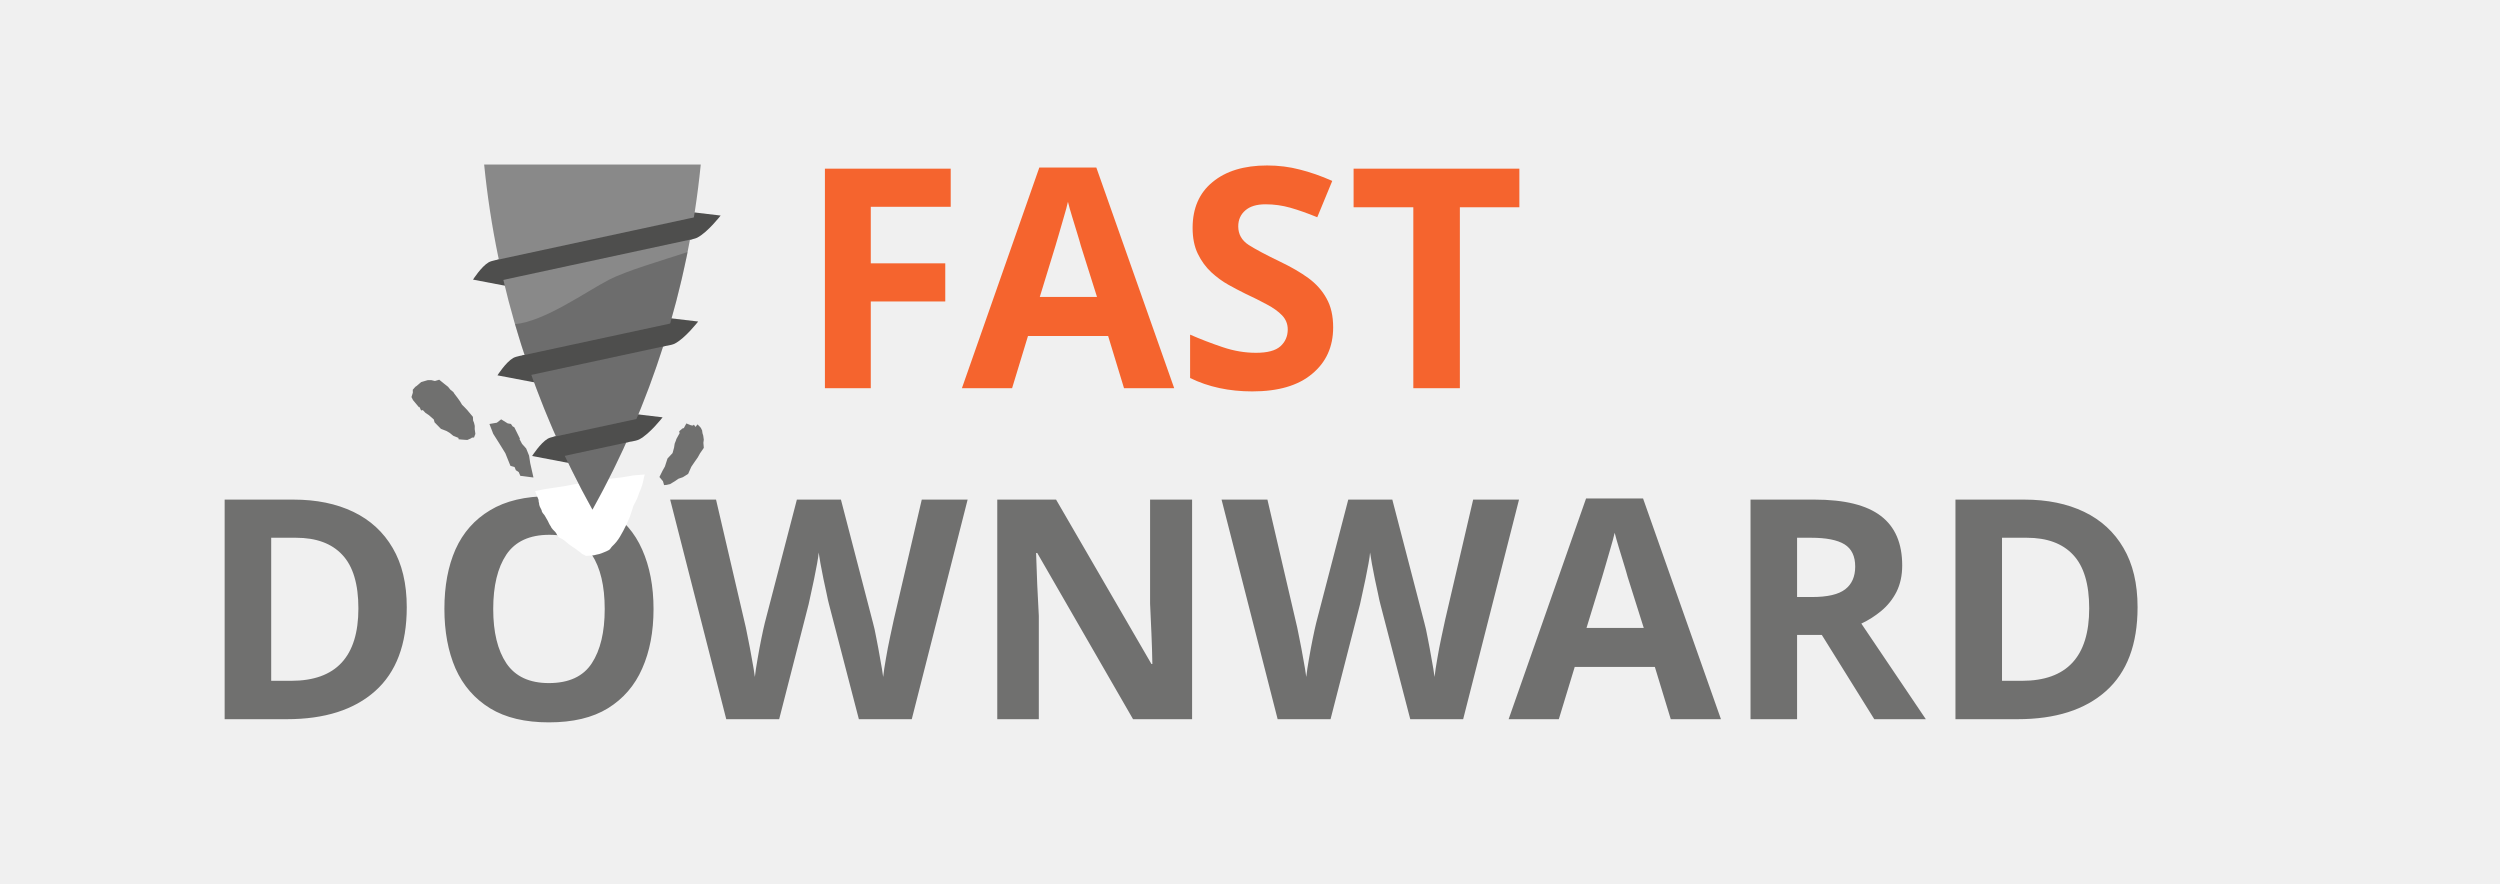
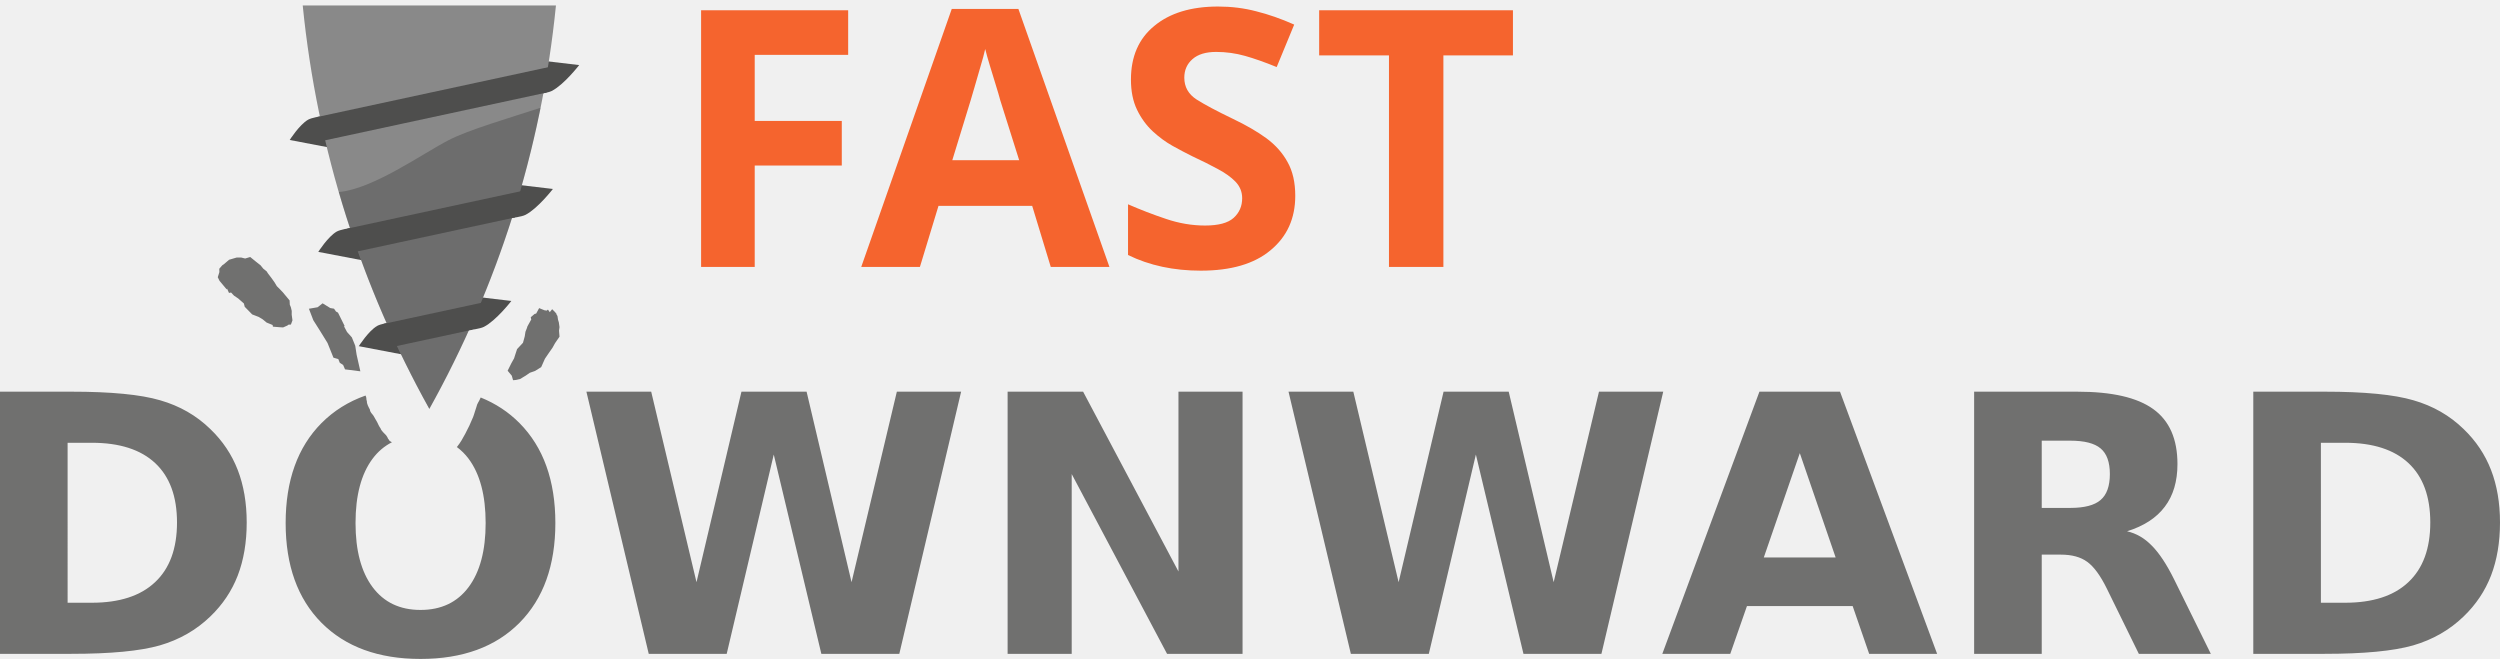
- <svg xmlns="http://www.w3.org/2000/svg" xmlns:ns1="http://www.openswatchbook.org/uri/2009/osb" width="172.026mm" height="60.788mm" viewBox="0 0 172.026 60.788" version="1.1" id="svg8">
+ <svg xmlns="http://www.w3.org/2000/svg" xmlns:ns1="http://www.openswatchbook.org/uri/2009/osb" width="147.15mm" height="38.785mm" viewBox="0 0 147.15 38.785" version="1.1" id="svg8">
  <defs id="defs2">
    <linearGradient id="linearGradient6846" ns1:paint="solid">
      <stop style="stop-color:#1f8fad;stop-opacity:1;" offset="0" id="stop6844" />
    </linearGradient>
    <clipPath clipPathUnits="userSpaceOnUse" id="clipPath7005">
      <path style="display:inline;opacity:0.974;fill:#000000;fill-opacity:1;stroke:#000000;stroke-width:0;stroke-linecap:round;stroke-linejoin:miter;stroke-miterlimit:4;stroke-dasharray:none;stroke-dashoffset:0;stroke-opacity:1;paint-order:stroke markers fill" d="m 60.645,167.56 c -2.857,-7.012 -4.718,-14.866 -5.327,-23.217 l 5.327,0.045 5.327,-0.045 c -0.609,8.351 -2.47,16.205 -5.327,23.217 z" id="path7007" transform="matrix(1.032463,0,0,1.032463,-1.968736,-5.062698)" />
    </clipPath>
  </defs>
-   <g id="layer5" style="display:inline" transform="translate(-40.59272,-133.0164)" />
-   <g id="layer2" style="display:inline" transform="translate(-40.59272,-133.0164)">
-     <text xml:space="preserve" style="font-style:normal;font-variant:normal;font-weight:bold;font-stretch:normal;font-size:21.167px;line-height:1.25;font-family:'Liberation Sans';-inkscape-font-specification:'Liberation Sans Bold';letter-spacing:0px;word-spacing:0px;display:inline;opacity:1;fill:#f5642e;fill-opacity:1;stroke:none;stroke-width:0.265;" x="95.45" y="159.728" id="text4850">
-       <tspan id="tspan4848" x="95.45" y="159.728" style="font-style:normal;font-variant:normal;font-weight:bold;font-stretch:normal;font-family:sans-serif;-inkscape-font-specification:'sans-serif Bold';letter-spacing:0.132px;fill:#f5642e;fill-opacity:1;stroke-width:0.265;">FAST</tspan>
+   <g id="layer2" style="display:inline" transform="translate(-56.08893,-144.018)">
+     <text xml:space="preserve" style="font-style:normal;font-variant:normal;font-weight:bold;font-stretch:normal;font-size:21.167px;line-height:1.25;font-family:'Liberation Sans';-inkscape-font-specification:'Liberation Sans Bold';letter-spacing:0px;word-spacing:0px;display:inline;opacity:1;fill:#f5642e;fill-opacity:1;stroke:none;stroke-width:0.265" x="95.45" y="159.728" id="text4850">
+       <tspan id="tspan4848" x="95.45" y="159.728" style="font-style:normal;font-variant:normal;font-weight:bold;font-stretch:normal;font-family:sans-serif;-inkscape-font-specification:'sans-serif Bold';letter-spacing:0.132px;fill:#f5642e;fill-opacity:1;stroke-width:0.265">FAST</tspan>
    </text>
-     <text xml:space="preserve" style="font-style:normal;font-variant:normal;font-weight:bold;font-stretch:normal;font-size:21.167px;line-height:1.25;font-family:sans-serif;-inkscape-font-specification:'sans-serif Bold';letter-spacing:0px;word-spacing:0px;display:inline;opacity:1;fill:#70706f;fill-opacity:1;stroke:none;stroke-width:0.265;" x="54.146" y="182.503" id="text4850-7">
-       <tspan id="tspan4848-5" x="54.146" y="182.503" style="font-style:normal;font-variant:normal;font-weight:bold;font-stretch:normal;font-family:sans-serif;-inkscape-font-specification:'sans-serif Bold';letter-spacing:0.132px;fill:#70706f;fill-opacity:1;stroke-width:0.265;">DOWNWARD</tspan>
-     </text>
+     <path style="font-style:normal;font-variant:normal;font-weight:bold;font-stretch:normal;font-size:21.167px;line-height:1.25;font-family:sans-serif;-inkscape-font-specification:'sans-serif Bold';letter-spacing:0px;word-spacing:0px;display:inline;opacity:1;fill:#70706f;fill-opacity:1;stroke:none;stroke-width:1" d="m 58.568,128.715 v 58.32 h 15.859 c 8.75,0 15.313,-0.625 19.688,-1.875 4.375,-1.276 8.125,-3.424 11.25,-6.445 2.734,-2.63 4.766,-5.664 6.094,-9.102 1.328,-3.464 1.992,-7.396 1.992,-11.797 0,-4.349 -0.664,-8.242 -1.992,-11.68 -1.328,-3.438 -3.359,-6.471 -6.094,-9.102 -3.099,-3.021 -6.823,-5.156 -11.172,-6.406 -4.323,-1.276 -10.911,-1.914 -19.766,-1.914 z m 130.453,0 13.867,58.32 h 17.344 l 10.469,-44.336 10.586,44.336 h 17.344 l 13.75,-58.32 h -14.297 l -10.078,42.383 -10,-42.383 h -14.492 l -10,42.383 -10.078,-42.383 z m 93.703,0 v 58.32 h 14.258 v -40 l 21.211,40 h 16.797 v -58.32 h -14.258 v 40 l -21.211,-40 z m 62.492,0 13.867,58.32 h 17.344 l 10.469,-44.336 10.586,44.336 h 17.344 l 13.75,-58.32 H 414.279 l -10.078,42.383 -10,-42.383 h -14.492 l -10,42.383 -10.078,-42.383 z m 104.758,0 -21.602,58.32 h 15.117 l 3.711,-10.625 h 23.516 l 3.672,10.625 h 15.117 L 467.904,128.715 Z m 47.766,0 v 58.32 h 15.039 v -22.07 h 4.258 c 2.448,0 4.401,0.534 5.859,1.602 1.484,1.068 2.943,3.06 4.375,5.977 l 7.109,14.492 h 16.016 l -8.164,-16.562 c -1.667,-3.359 -3.32,-5.859 -4.961,-7.5 -1.615,-1.667 -3.451,-2.734 -5.508,-3.203 3.75,-1.172 6.549,-2.995 8.398,-5.469 1.875,-2.474 2.812,-5.638 2.812,-9.492 0,-5.573 -1.797,-9.648 -5.391,-12.227 -3.568,-2.578 -9.193,-3.867 -16.875,-3.867 z m 62.102,0 v 58.32 h 15.859 c 8.75,0 15.312,-0.625 19.688,-1.875 4.375,-1.276 8.125,-3.424 11.25,-6.445 2.734,-2.63 4.766,-5.664 6.094,-9.102 1.328,-3.464 1.992,-7.396 1.992,-11.797 0,-4.349 -0.664,-8.242 -1.992,-11.68 -1.328,-3.438 -3.359,-6.471 -6.094,-9.102 -3.099,-3.021 -6.823,-5.156 -11.172,-6.406 -4.323,-1.276 -10.911,-1.914 -19.766,-1.914 z m -419.951,0.857 c -3.796,1.34 -7.067,3.382 -9.807,6.135 -5.312,5.365 -7.969,12.773 -7.969,22.227 0,9.427 2.656,16.823 7.969,22.188 5.339,5.365 12.682,8.047 22.031,8.047 9.375,0 16.719,-2.682 22.031,-8.047 5.312,-5.365 7.969,-12.76 7.969,-22.188 0,-9.453 -2.656,-16.862 -7.969,-22.227 -2.447,-2.471 -5.331,-4.366 -8.641,-5.699 -0.044,0.087 -0.076,0.183 -0.125,0.268 -0.251,0.669 -0.665,1.014 -0.836,1.867 -0.262,0.686 -0.447,1.521 -0.719,2.197 -0.275,0.656 -0.555,1.319 -0.84,1.924 -0.293,0.625 -0.654,1.246 -0.898,1.783 -0.298,0.548 -0.562,1.019 -0.855,1.523 -0.309,0.476 -0.58,0.925 -0.934,1.344 -0.032,0.039 -0.067,0.074 -0.1,0.113 0.966,0.718 1.847,1.575 2.619,2.609 2.526,3.385 3.789,8.151 3.789,14.297 0,6.12 -1.263,10.872 -3.789,14.258 -2.526,3.385 -6.094,5.078 -10.703,5.078 -4.583,0 -8.138,-1.693 -10.664,-5.078 -2.526,-3.385 -3.789,-8.138 -3.789,-14.258 0,-6.146 1.263,-10.911 3.789,-14.297 1.201,-1.61 2.643,-2.824 4.309,-3.668 -0.328,-0.159 -0.629,-0.332 -0.709,-0.615 -0.282,-0.254 -0.128,-0.336 -0.592,-0.945 -0.37,-0.393 -1.077,-1.001 -1.236,-1.541 -0.321,-0.416 -0.509,-0.891 -0.762,-1.402 -0.288,-0.426 -0.466,-0.862 -0.793,-1.383 -0.263,-0.435 -0.735,-0.679 -0.82,-1.406 -0.282,-0.521 -0.696,-1.257 -0.664,-1.857 -0.199,-0.397 0.011,-0.638 -0.293,-1.246 z m 372.889,10.041 h 6.328 c 3.151,0 5.404,0.573 6.758,1.719 1.38,1.146 2.07,3.047 2.07,5.703 0,2.682 -0.69,4.609 -2.07,5.781 -1.354,1.172 -3.607,1.758 -6.758,1.758 h -6.328 z m -439.172,0.469 h 5.391 c 6.172,0 10.872,1.51 14.102,4.531 3.229,3.021 4.844,7.422 4.844,13.203 0,5.807 -1.628,10.234 -4.883,13.281 -3.229,3.047 -7.917,4.57 -14.062,4.57 h -5.391 z m 501.273,0 h 5.391 c 6.172,0 10.872,1.51 14.102,4.531 3.229,3.021 4.844,7.422 4.844,13.203 0,5.807 -1.628,10.234 -4.883,13.281 -3.229,3.047 -7.917,4.57 -14.062,4.57 h -5.391 z m -115.922,2.305 7.969,23.203 h -15.977 z" transform="matrix(0.2645833,0,0,0.2645833,40.59272,133.0164)" id="text4850-7" />
  </g>
-   <g id="layer7" style="display:none" transform="translate(-40.59272,-133.0164)">
-     <path style="display:inline;fill:#ffffff;stroke:none;stroke-width:0.265px;stroke-linecap:butt;stroke-linejoin:miter;stroke-opacity:1" d="m 56.929,165.578 c 0.066,0.126 0.119,0.316 0.186,0.441 0.098,0.166 0.03,0.223 0.086,0.326 -0.008,0.148 0.101,0.33 0.176,0.458 0.023,0.179 0.147,0.24 0.217,0.347 0.087,0.128 0.134,0.236 0.21,0.341 0.067,0.126 0.117,0.243 0.201,0.346 0.042,0.133 0.229,0.283 0.327,0.38 0.123,0.15 0.082,0.17 0.157,0.233 0.035,0.115 0.226,0.156 0.351,0.229 0.104,0.061 0.193,0.136 0.287,0.213 0.094,0.078 0.203,0.147 0.303,0.214 0.109,0.062 0.192,0.127 0.293,0.182 0.099,0.057 0.193,0.159 0.301,0.203 0.09,0.096 0.181,0.153 0.292,0.18 0.085,0.104 0.209,0.049 0.334,0.054 0.087,0.007 0.235,-0.018 0.363,-0.036 0.094,-0.032 0.226,-0.042 0.338,-0.073 0.106,-0.031 0.21,-0.064 0.31,-0.107 0.106,-0.042 0.26,-0.093 0.356,-0.152 0.101,-0.062 0.137,-0.165 0.228,-0.244 0.093,-0.081 0.191,-0.176 0.279,-0.277 0.094,-0.103 0.165,-0.214 0.247,-0.332 0.078,-0.124 0.147,-0.24 0.226,-0.375 0.065,-0.132 0.16,-0.286 0.238,-0.44 0.075,-0.149 0.15,-0.313 0.222,-0.475 0.072,-0.167 0.121,-0.373 0.19,-0.542 0.045,-0.21 0.155,-0.295 0.221,-0.46 0.095,-0.153 0.151,-0.319 0.221,-0.511 0.076,-0.139 0.167,-0.364 0.233,-0.575 0.06,-0.195 0.089,-0.427 0.151,-0.611 l -0.77,0.059 -0.807,0.127 -0.733,0.082 -0.756,0.097 -0.713,0.111 -0.774,0.099 -0.832,0.153 -0.697,0.101 -0.747,0.105 z" id="path4870" transform="matrix(1,0,0,1.073007,0,-12.0521)" />
-     <g id="g5320" style="fill:#00656d;fill-opacity:1;stroke:#00656d;stroke-opacity:1">
-       <path id="path4936-0" d="m 43.575,157.631 0.195,0.268 -0.006,0.126 0.165,0.27 0.209,0.139 0.137,0.128 0.115,0.146 0.255,0.176 -0.003,0.031 0.145,0.049 0.111,0.035 0.146,-0.016 0.072,-0.025 0.057,0.012 0.036,-0.039 0.031,-0.17 0.043,-0.116 0.007,-0.102 -0.012,-0.107 0.035,-0.119 -0.091,-0.182 -0.049,-0.1 -0.083,-0.141 -0.084,-0.132 -0.047,-0.161 -0.065,-0.165 -0.09,-0.207 -0.019,-0.059 -0.095,-0.118 -0.069,-0.143 -0.133,-0.163 -0.125,-0.159 -0.182,-0.001 -0.162,-0.083 -0.14,-0.037 -0.104,-0.002 -0.179,-0.001 -0.24,0.09 -0.063,0.016 -0.098,0.053 -0.027,0.086 -0.1,0.126 0.012,0.061 0.092,0.184 0.076,-0.069 0.047,0.303 0.05,0.004 0.106,0.182 z" style="display:inline;fill:#00656d;fill-opacity:1;stroke:#00656d;stroke-width:0.265px;stroke-linecap:butt;stroke-linejoin:miter;stroke-opacity:1" transform="matrix(1.386253,-0.4162612,0.4853051,1.616186,-85.59028,-74.8195)" />
-       <path transform="matrix(1.595183,-0.6081589,0.7090323,1.859771,-116.3889,-104.4514)" d="m 43.603,157.912 -0.161,0.188 -0.271,0.114 -0.133,0.141 -0.066,0.072 -0.154,0.11 -0.134,0.106 0.057,0.142 -0.126,0.006 0.089,0.022 0.118,0.014 0.206,-0.032 0.174,-0.037 0.193,0.005 0.196,-0.033 0.204,-0.176 0.209,-0.125 0.174,-0.101 0.143,-0.103 0.183,-0.108 0.047,-0.138 0.057,-0.09 0.029,-0.108 0.006,-0.082 0.023,-0.089 -0.015,-0.075 -0.054,-0.103 0.015,0.031 -0.083,0.025 -0.041,-0.006 -0.103,-0.048 -0.08,-0.064 -0.121,0.089 -0.08,-0.008 -0.062,0.019 -0.009,0.05 -0.07,0.042 -0.168,0.122 -0.027,0.031 -0.089,0.083 z" id="path4936-0-5" style="display:inline;fill:#00656d;fill-opacity:1;stroke:#00656d;stroke-width:0.265px;stroke-linecap:butt;stroke-linejoin:miter;stroke-opacity:1" />
-       <path transform="matrix(2.374493,-0.01053693,0.2986673,2.150857,-104.0956,-174.6494)" id="path5724" d="m 47.844,156.725 0.07,0.217 -0.019,0.01 0.099,0.28 0.097,0.142 0.046,0.191 0.003,0.234 0.023,0.294 -0.122,-0.018 -0.021,-0.08 -0.074,-0.058 -0.039,-0.166 -0.036,-0.077 -0.02,0.093 -0.051,-0.017 -0.082,-0.344 -0.147,-0.34 -0.126,-0.282 -0.037,-0.167 0.116,-0.021 0.084,-0.065 0.117,0.088 0.057,0.011 0.025,0.05 z" style="display:inline;fill:#00656d;fill-opacity:1;stroke:#00656d;stroke-width:0.265px;stroke-linecap:butt;stroke-linejoin:miter;stroke-opacity:1" />
-     </g>
-   </g>
-   <g transform="translate(-40.59272,-133.0164)" style="display:inline" id="g54921">
-     <path transform="matrix(1,0,0,1.073007,20.48275,-10.86079)" id="path54911" d="m 56.929,165.578 c 0.066,0.126 0.119,0.316 0.186,0.441 0.098,0.166 0.03,0.223 0.086,0.326 -0.008,0.148 0.101,0.33 0.176,0.458 0.023,0.179 0.147,0.24 0.217,0.347 0.087,0.128 0.134,0.236 0.21,0.341 0.067,0.126 0.117,0.243 0.201,0.346 0.042,0.133 0.229,0.283 0.327,0.38 0.123,0.15 0.082,0.17 0.157,0.233 0.035,0.115 0.226,0.156 0.351,0.229 0.104,0.061 0.193,0.136 0.287,0.213 0.094,0.078 0.203,0.147 0.303,0.214 0.109,0.062 0.192,0.127 0.293,0.182 0.099,0.057 0.193,0.159 0.301,0.203 0.09,0.096 0.181,0.153 0.292,0.18 0.085,0.104 0.209,0.049 0.334,0.054 0.087,0.007 0.235,-0.018 0.363,-0.036 0.094,-0.032 0.226,-0.042 0.338,-0.073 0.106,-0.031 0.21,-0.064 0.31,-0.107 0.106,-0.042 0.26,-0.093 0.356,-0.152 0.101,-0.062 0.137,-0.165 0.228,-0.244 0.093,-0.081 0.191,-0.176 0.279,-0.277 0.094,-0.103 0.165,-0.214 0.247,-0.332 0.078,-0.124 0.147,-0.24 0.226,-0.375 0.065,-0.132 0.16,-0.286 0.238,-0.44 0.075,-0.149 0.15,-0.313 0.222,-0.475 0.072,-0.167 0.121,-0.373 0.19,-0.542 0.045,-0.21 0.155,-0.295 0.221,-0.46 0.095,-0.153 0.151,-0.319 0.221,-0.511 0.076,-0.139 0.167,-0.364 0.233,-0.575 0.06,-0.195 0.089,-0.427 0.151,-0.611 l -0.77,0.059 -0.807,0.127 -0.733,0.082 -0.756,0.097 -0.713,0.111 -0.774,0.099 -0.832,0.153 -0.697,0.101 -0.747,0.105 z" style="display:inline;opacity:1;fill:#ffffff;stroke:none;stroke-width:0.265px;stroke-linecap:butt;stroke-linejoin:miter;stroke-opacity:1" />
+   <g transform="translate(-56.08893,-144.018)" style="display:inline" id="g54921">
    <g id="g14134" style="fill:#70706f;fill-opacity:1;stroke:#70706f;stroke-opacity:1">
      <path style="display:inline;opacity:1;fill:#70706f;fill-opacity:1;stroke:#70706f;stroke-width:0.265px;stroke-linecap:butt;stroke-linejoin:miter;stroke-opacity:1" id="path54913" d="m 43.575,157.631 0.195,0.268 -0.006,0.126 0.165,0.27 0.209,0.139 0.137,0.128 0.115,0.146 0.255,0.176 -0.004,0.031 0.145,0.049 0.111,0.035 0.146,-0.016 0.072,-0.025 0.057,0.012 0.035,-0.04 0.031,-0.171 0.043,-0.117 0.007,-0.103 -0.013,-0.109 0.035,-0.121 -0.092,-0.184 -0.05,-0.102 -0.084,-0.142 -0.084,-0.132 -0.047,-0.161 -0.065,-0.165 -0.09,-0.206 -0.018,-0.057 -0.094,-0.116 -0.068,-0.142 -0.132,-0.162 -0.125,-0.157 -0.181,-1e-5 -0.162,-0.082 -0.14,-0.036 -0.104,-9.3e-4 -0.179,-5.6e-4 -0.24,0.091 -0.063,0.016 -0.098,0.053 -0.027,0.086 -0.1,0.126 0.012,0.061 0.092,0.184 0.076,-0.069 0.047,0.303 0.05,0.004 0.106,0.182 z" transform="matrix(1.386253,-0.4162612,0.4853051,1.616186,-66.69503,-75.21569)" />
      <path style="display:inline;opacity:1;fill:#70706f;fill-opacity:1;stroke:#70706f;stroke-width:0.265px;stroke-linecap:butt;stroke-linejoin:miter;stroke-opacity:1" id="path54915" d="m 43.603,157.912 -0.161,0.188 -0.271,0.114 -0.133,0.141 -0.066,0.072 -0.154,0.11 -0.134,0.106 0.057,0.142 -0.126,0.006 0.089,0.022 0.118,0.014 0.206,-0.032 0.174,-0.037 0.193,0.005 0.196,-0.033 0.204,-0.176 0.209,-0.125 0.174,-0.101 0.143,-0.103 0.183,-0.108 0.047,-0.139 0.057,-0.09 0.029,-0.108 0.006,-0.082 0.023,-0.089 -0.015,-0.075 -0.054,-0.103 0.015,0.031 -0.083,0.025 -0.041,-0.006 -0.103,-0.048 -0.08,-0.064 -0.121,0.089 -0.08,-0.008 -0.062,0.019 -0.009,0.05 -0.07,0.042 -0.168,0.122 -0.027,0.031 -0.089,0.083 z" transform="matrix(1.595183,-0.6081589,0.7090323,1.859771,-94.3186,-103.2601)" />
      <path style="display:inline;opacity:1;fill:#70706f;fill-opacity:1;stroke:#70706f;stroke-width:0.265px;stroke-linecap:butt;stroke-linejoin:miter;stroke-opacity:1" d="m 47.844,156.725 0.07,0.217 -0.019,0.01 0.099,0.28 0.097,0.142 0.046,0.191 0.003,0.234 0.023,0.294 -0.122,-0.018 -0.021,-0.08 -0.074,-0.058 -0.039,-0.166 -0.036,-0.077 -0.02,0.093 -0.051,-0.017 -0.082,-0.344 -0.147,-0.34 -0.126,-0.282 -0.037,-0.167 0.116,-0.021 0.084,-0.065 0.117,0.088 0.057,0.011 0.025,0.05 z" id="path54917" transform="matrix(2.374493,-0.01053693,0.2986672,2.150857,-84.67122,-173.9872)" />
    </g>
  </g>
-   <g id="layer3" style="display:none" transform="translate(-40.59272,-133.0164)">
-     <path style="opacity:0.974;fill:#1f8fad;fill-opacity:1;stroke:#000000;stroke-width:0;stroke-linecap:round;stroke-linejoin:miter;stroke-miterlimit:4;stroke-dasharray:none;stroke-dashoffset:0;stroke-opacity:1;paint-order:stroke markers fill" d="m 60.645,167.56 c -2.857,-7.012 -4.718,-14.866 -5.327,-23.217 l 5.327,0.045 5.327,-0.045 c -0.609,8.351 -2.47,16.205 -5.327,23.217 z" id="path10435" />
-     <path style="display:inline;opacity:0.974;fill:#1f8fad;fill-opacity:1;stroke:#000000;stroke-width:0;stroke-linecap:round;stroke-linejoin:miter;stroke-miterlimit:4;stroke-dasharray:none;stroke-dashoffset:0;stroke-opacity:1;paint-order:stroke markers fill" d="m 60.645,167.56 c -2.857,-7.012 -4.718,-14.866 -5.327,-23.217 l 5.327,0.045 5.327,-0.045 c -0.609,8.351 -2.47,16.205 -5.327,23.217 z" id="path10435-6" />
-   </g>
-   <g id="layer6" style="display:none" transform="translate(-40.59272,-133.0164)">
-     <circle style="opacity:1;fill:#595957;fill-opacity:1;stroke:none;stroke-width:11.962;stroke-linecap:butt;stroke-linejoin:miter;stroke-miterlimit:4;stroke-dasharray:none;stroke-dashoffset:0;stroke-opacity:1;paint-order:stroke markers fill" id="path13899" cx="56.556" cy="151.844" r="1.25" />
-     <circle style="opacity:1;fill:#595957;fill-opacity:1;stroke:none;stroke-width:3.165;stroke-linecap:butt;stroke-linejoin:miter;stroke-miterlimit:4;stroke-dasharray:none;stroke-dashoffset:0;stroke-opacity:1;paint-order:stroke markers fill" id="path13899-7" cx="65.3" cy="148.148" r="1.25" />
-     <circle style="display:inline;opacity:1;fill:#595957;fill-opacity:1;stroke:none;stroke-width:11.962;stroke-linecap:butt;stroke-linejoin:miter;stroke-miterlimit:4;stroke-dasharray:none;stroke-dashoffset:0;stroke-opacity:1;paint-order:stroke markers fill" id="path13899-4" cx="57.687" cy="158.328" r="1.25" />
-     <circle style="display:inline;opacity:1;fill:#595957;fill-opacity:1;stroke:none;stroke-width:3.165;stroke-linecap:butt;stroke-linejoin:miter;stroke-miterlimit:4;stroke-dasharray:none;stroke-dashoffset:0;stroke-opacity:1;paint-order:stroke markers fill" id="path13899-7-2" cx="62.38" cy="161.765" r="1.25" />
-     <circle style="display:inline;opacity:1;fill:#595957;fill-opacity:1;stroke:none;stroke-width:3.165;stroke-linecap:butt;stroke-linejoin:miter;stroke-miterlimit:4;stroke-dasharray:none;stroke-dashoffset:0;stroke-opacity:1;paint-order:stroke markers fill" id="path13899-7-9" cx="64.195" cy="155.29" r="1.25" />
-     <circle style="display:inline;opacity:1;fill:#595957;fill-opacity:1;stroke:none;stroke-width:3.165;stroke-linecap:butt;stroke-linejoin:miter;stroke-miterlimit:4;stroke-dasharray:none;stroke-dashoffset:0;stroke-opacity:1;paint-order:stroke markers fill" id="path13899-7-0" cx="59.4" cy="163.731" r="1.25" />
-     <path style="display:inline;opacity:1;fill:#898989;fill-opacity:1;stroke:none;stroke-width:0;stroke-linecap:round;stroke-linejoin:miter;stroke-miterlimit:4;stroke-dasharray:none;stroke-dashoffset:0;stroke-opacity:1;paint-order:stroke markers fill" d="m 60.645,167.56 c -2.857,-7.012 -4.718,-14.866 -5.327,-23.217 l 5.327,0.045 5.327,-0.045 c -0.609,8.351 -2.47,16.205 -5.327,23.217 z" id="path10435-6-0" />
-     <g id="g7003" clip-path="url(#clipPath7005)">
-       <path transform="matrix(0.7894043,0,0,0.7629358,13.0952,41.72163)" id="path13920-8" d="m 55.675,152.341 c 3.49,-1.065 6.979,-2.13 10.469,-3.195" style="display:inline;fill:none;fill-opacity:1;stroke:#595957;stroke-width:1.804;stroke-linecap:butt;stroke-linejoin:miter;stroke-miterlimit:4;stroke-dasharray:none;stroke-opacity:1" />
-       <path transform="matrix(1.095168,0,0,1.058447,-6.571827,3.414952)" id="path13920-1" d="m 55.675,152.341 c 3.49,-1.065 6.979,-2.13 10.469,-3.195" style="display:inline;fill:none;fill-opacity:1;stroke:#595957;stroke-width:1.3;stroke-linecap:butt;stroke-linejoin:miter;stroke-miterlimit:4;stroke-dasharray:none;stroke-opacity:1" />
-       <path clip-path="none" transform="matrix(1.008193,0,0,0.9743881,-0.4948626,3.128751)" id="path13920" d="m 55.675,152.341 c 3.49,-1.065 6.979,-2.13 10.469,-3.195" style="fill:none;fill-opacity:1;stroke:#595957;stroke-width:1.413;stroke-linecap:butt;stroke-linejoin:miter;stroke-miterlimit:4;stroke-dasharray:none;stroke-opacity:1" />
-     </g>
-   </g>
-   <g transform="translate(-40.59272,-133.0164)" style="display:inline;opacity:1" id="g6477">
+   <g transform="translate(-56.08893,-144.018)" style="display:inline;opacity:1" id="g6477">
    <g id="g14127" transform="translate(18.93504)">
      <path id="rect8623" d="m 69.192,147.606 2.053,0.242 c 0,0 -0.894,1.158 -1.617,1.525 -0.234,0.118 -0.815,0.185 -0.815,0.185 z" style="opacity:1;fill:#4e4e4d;fill-opacity:1;stroke:none;stroke-width:4.785;stroke-linecap:butt;stroke-linejoin:miter;stroke-miterlimit:4;stroke-dasharray:none;stroke-dashoffset:0;stroke-opacity:1;paint-order:stroke markers fill" />
      <path style="opacity:1;fill:#4e4e4d;fill-opacity:1;stroke:none;stroke-width:4.785;stroke-linecap:butt;stroke-linejoin:miter;stroke-miterlimit:4;stroke-dasharray:none;stroke-dashoffset:0;stroke-opacity:1;paint-order:stroke markers fill" d="m 67.645,154.898 2.053,0.242 c 0,0 -0.894,1.158 -1.617,1.525 -0.234,0.118 -0.815,0.185 -0.815,0.185 z" id="path8626" />
      <path id="path8628" d="m 65.199,161.489 2.053,0.243 c 0,0 -0.894,1.158 -1.617,1.525 -0.234,0.118 -0.815,0.185 -0.815,0.185 z" style="opacity:1;fill:#4e4e4d;fill-opacity:1;stroke:none;stroke-width:4.785;stroke-linecap:butt;stroke-linejoin:miter;stroke-miterlimit:4;stroke-dasharray:none;stroke-dashoffset:0;stroke-opacity:1;paint-order:stroke markers fill" />
      <path style="opacity:1;fill:#4e4e4d;fill-opacity:1;stroke:none;stroke-width:4.785;stroke-linecap:butt;stroke-linejoin:miter;stroke-miterlimit:4;stroke-dasharray:none;stroke-dashoffset:0;stroke-opacity:1;paint-order:stroke markers fill" d="m 58.287,153.036 -4.081,-0.779 c 0,0 0.568,-0.896 1.079,-1.192 0.212,-0.122 0.759,-0.205 0.759,-0.205 z" id="path8636" />
      <path id="path8638" d="m 59.969,159.623 -4.081,-0.779 c 0,0 0.568,-0.896 1.079,-1.192 0.212,-0.122 0.759,-0.205 0.759,-0.205 z" style="opacity:1;fill:#4e4e4d;fill-opacity:1;stroke:none;stroke-width:4.785;stroke-linecap:butt;stroke-linejoin:miter;stroke-miterlimit:4;stroke-dasharray:none;stroke-dashoffset:0;stroke-opacity:1;paint-order:stroke markers fill" />
      <path style="opacity:1;fill:#4e4e4d;fill-opacity:1;stroke:none;stroke-width:4.785;stroke-linecap:butt;stroke-linejoin:miter;stroke-miterlimit:4;stroke-dasharray:none;stroke-dashoffset:0;stroke-opacity:1;paint-order:stroke markers fill" d="m 62.354,165.173 -4.081,-0.779 c 0,0 0.568,-0.896 1.079,-1.192 0.212,-0.122 0.759,-0.205 0.759,-0.205 z" id="path8640" />
      <path id="path6467" d="M 62.425,168.087 C 58.428,160.915 55.824,152.881 54.972,144.339 H 69.877 c -0.852,8.541 -3.456,16.575 -7.453,23.747 z" style="display:inline;opacity:1;fill:#898989;fill-opacity:1;stroke:none;stroke-width:0;stroke-linecap:round;stroke-linejoin:miter;stroke-miterlimit:4;stroke-dasharray:none;stroke-dashoffset:0;stroke-opacity:1;paint-order:stroke markers fill" />
      <path id="rect6502" d="m 68.97,150.361 c -1.839,0.6 -4.221,1.294 -5.398,1.9 -1.557,0.802 -4.463,2.886 -6.478,3.059 0.004,0.015 0.009,0.031 0.014,0.046 0.152,0.521 0.311,1.04 0.476,1.555 0.037,0.117 0.078,0.233 0.116,0.349 0.132,0.405 0.267,0.809 0.408,1.21 0.059,0.168 0.12,0.336 0.181,0.503 0.128,0.355 0.258,0.71 0.392,1.062 0.069,0.181 0.14,0.362 0.21,0.543 0.13,0.333 0.263,0.664 0.399,0.994 0.079,0.192 0.159,0.383 0.24,0.574 0.133,0.314 0.269,0.627 0.408,0.938 0.088,0.198 0.175,0.397 0.265,0.594 0.139,0.305 0.283,0.607 0.427,0.91 0.095,0.199 0.189,0.399 0.286,0.596 0.142,0.289 0.288,0.576 0.434,0.863 0.105,0.205 0.206,0.412 0.313,0.616 0.249,0.475 0.502,0.946 0.763,1.414 3.043,-5.461 5.276,-11.422 6.546,-17.725 z" style="opacity:0.204;fill:#000000;fill-opacity:1;stroke:none;stroke-width:4.785;stroke-linecap:butt;stroke-linejoin:miter;stroke-miterlimit:4;stroke-dasharray:none;stroke-dashoffset:0;stroke-opacity:1;paint-order:stroke markers fill" />
      <g style="fill:none;fill-opacity:1;stroke:#4e4e4d;stroke-opacity:1" transform="matrix(1.398996,0,0,1.022835,-22.41753,-3.300092)" id="g6475" clip-path="url(#clipPath7005)">
        <path id="path6469" d="m 55.675,152.341 c 3.49,-1.065 6.979,-2.13 10.469,-3.195" style="display:inline;fill:none;fill-opacity:1;stroke:#4e4e4d;stroke-width:1.804;stroke-linecap:butt;stroke-linejoin:miter;stroke-miterlimit:4;stroke-dasharray:none;stroke-opacity:1" transform="matrix(0.7894043,0,0,0.7629358,13.0952,41.72163)" />
        <path id="path6471" d="m 55.675,152.341 c 3.49,-1.065 6.979,-2.13 10.469,-3.195" style="display:inline;fill:none;fill-opacity:1;stroke:#4e4e4d;stroke-width:1.3;stroke-linecap:butt;stroke-linejoin:miter;stroke-miterlimit:4;stroke-dasharray:none;stroke-opacity:1" transform="matrix(1.095168,0,0,1.058447,-6.571827,3.414952)" />
        <path id="path6473" d="m 55.675,152.341 c 3.49,-1.065 6.979,-2.13 10.469,-3.195" clip-path="none" style="fill:none;fill-opacity:1;stroke:#4e4e4d;stroke-width:1.413;stroke-linecap:butt;stroke-linejoin:miter;stroke-miterlimit:4;stroke-dasharray:none;stroke-opacity:1" transform="matrix(1.008193,0,0,0.9743881,-0.4948626,3.128751)" />
      </g>
    </g>
  </g>
</svg>
